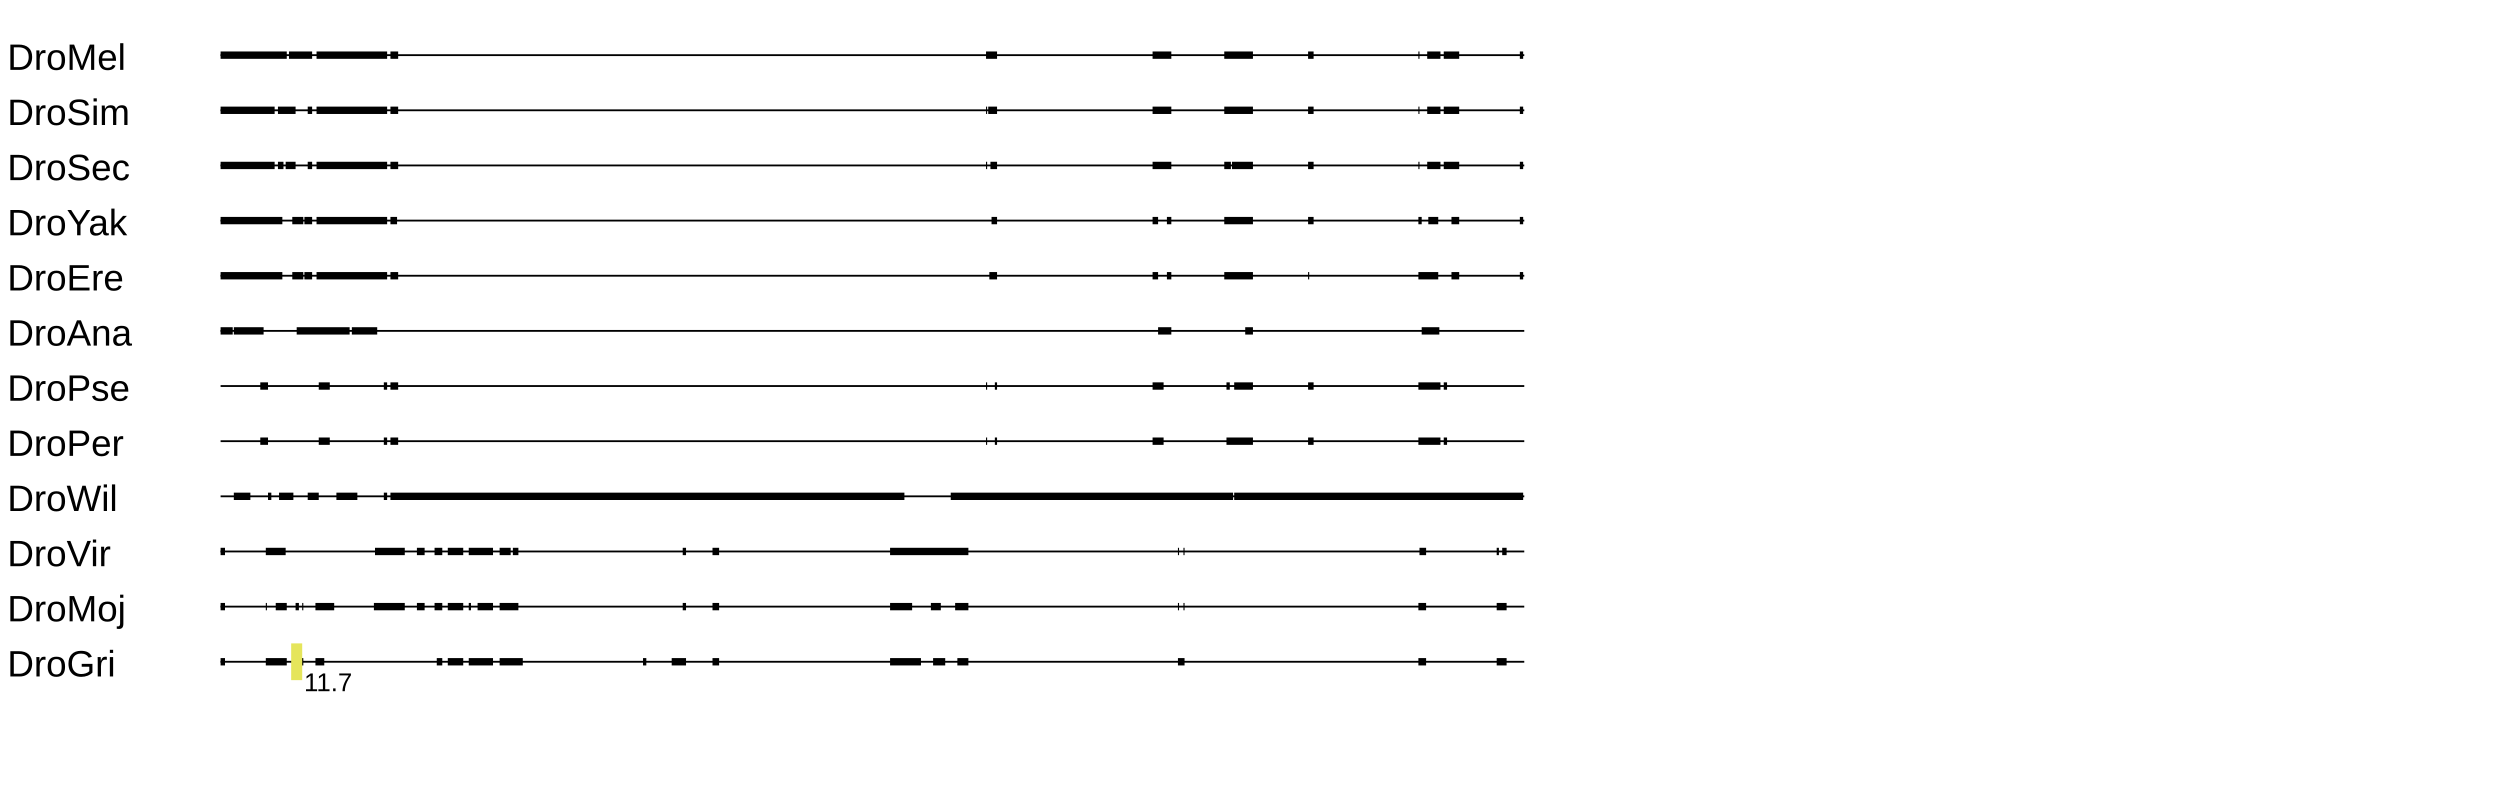
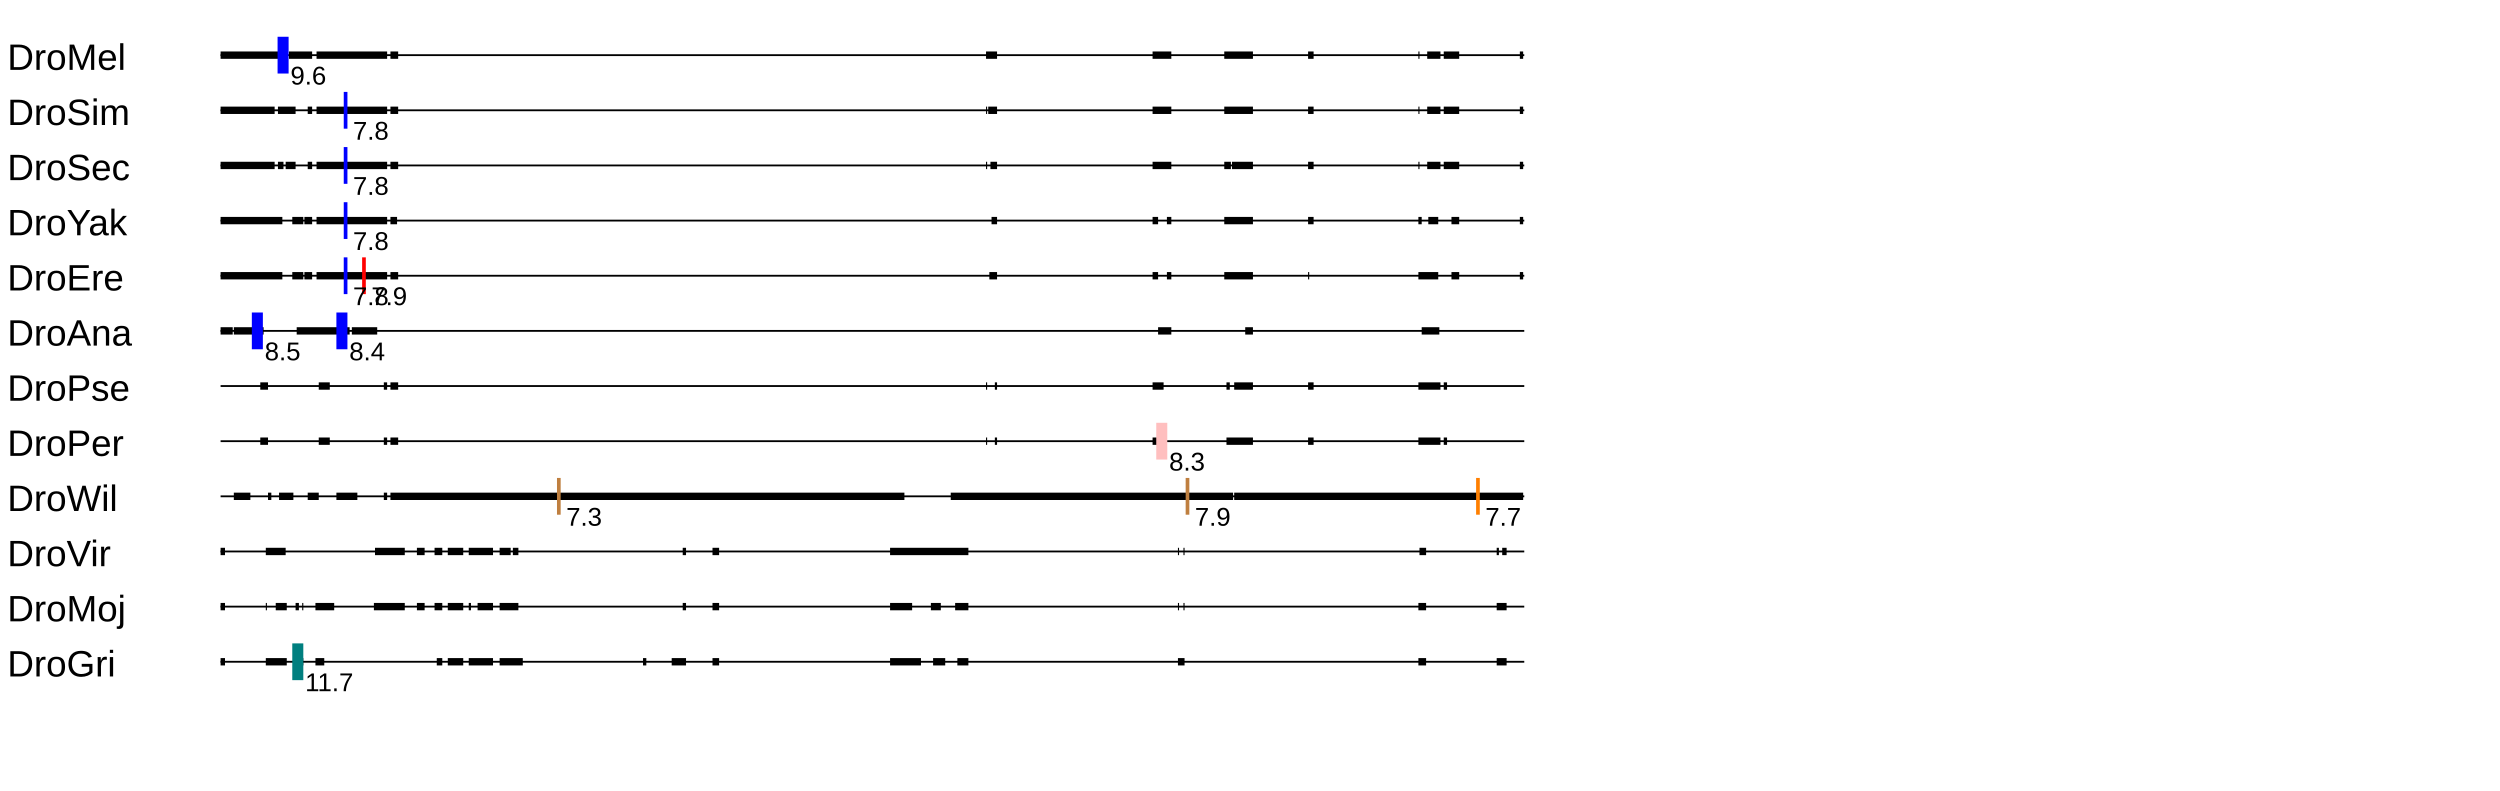
<svg xmlns="http://www.w3.org/2000/svg" width="100%" viewBox="0 0 816 258" version="1.1">
  <style type="text/css">
      

text {
   color:#222;
   background:#fff;
   font-family:"Helvetica Neue", Arial, Helvetica, sans-serif;
}
.sequence {
   stroke: black;
   stroke-width: 0.2em;
}

.gap {
   stroke: black;
   stroke-width: 0.05em;
}
.mot1 {
-    stroke:  #E57272;
+    stroke:  #FF0000;
}
.mot2 {
-    stroke: #99995B;
+    stroke: #0000FF;
}
.mot3 {
-    stroke: #E5E55B;
+    stroke: #007F7F;
}
.mot4 {
-    stroke: #5B6B99;
+    stroke: #FFBFBF;
}
.mot5 {
-    stroke: #5B7EE5;
+    stroke: #BF7F3F;
+ }
+ .mot6 {
+    stroke: #FF00FF;
+ }
+ .mot7 {
+    stroke: #3F3F3F;
+ }
+ .mot8 {
+    stroke: #7F007F;
+ }
+ .mot9 {
+    stroke: #FF7F00;
+ }
+ .mot10 {
+    stroke: #7F7F00;
}
.conserved {
   stroke-width: 0.3em;
}
.notconserved {
   stroke-width: 0.1em;
}
.score {
   font-size: 0.7em;
}

      
    </style>
  <g font-size="12">
    <text class="species" x="0.2em" y="1.9em">DroMel</text>
    <line class="gap" x1="6em" y1="1.5em" x2="41.46em" y2="1.5em" />
    <line class="sequence" x1="6em" y1="1.5em" x2="7.8em" y2="1.5em" />
    <line class="sequence" x1="7.86em" y1="1.5em" x2="8.49em" y2="1.5em" />
    <line class="sequence" x1="8.61em" y1="1.5em" x2="10.53em" y2="1.5em" />
    <line class="sequence" x1="10.62em" y1="1.5em" x2="10.83em" y2="1.5em" />
    <line class="sequence" x1="26.82em" y1="1.5em" x2="27.12em" y2="1.5em" />
    <line class="sequence" x1="31.35em" y1="1.5em" x2="31.86em" y2="1.5em" />
    <line class="sequence" x1="33.3em" y1="1.5em" x2="34.08em" y2="1.5em" />
    <line class="sequence" x1="35.58em" y1="1.5em" x2="35.73em" y2="1.5em" />
    <line class="sequence" x1="38.58em" y1="1.5em" x2="38.61em" y2="1.5em" />
    <line class="sequence" x1="38.82em" y1="1.5em" x2="39.18em" y2="1.5em" />
    <line class="sequence" x1="39.27em" y1="1.5em" x2="39.69em" y2="1.5em" />
    <line class="sequence" x1="41.34em" y1="1.5em" x2="41.43em" y2="1.5em" />
    <text class="species" x="0.2em" y="3.4em">DroSim</text>
    <line class="gap" x1="6em" y1="3em" x2="41.46em" y2="3em" />
    <line class="sequence" x1="6em" y1="3em" x2="7.47em" y2="3em" />
    <line class="sequence" x1="7.56em" y1="3em" x2="8.04em" y2="3em" />
    <line class="sequence" x1="8.37em" y1="3em" x2="8.49em" y2="3em" />
    <line class="sequence" x1="8.61em" y1="3em" x2="10.53em" y2="3em" />
    <line class="sequence" x1="10.62em" y1="3em" x2="10.83em" y2="3em" />
    <line class="sequence" x1="26.82em" y1="3em" x2="26.85em" y2="3em" />
    <line class="sequence" x1="26.88em" y1="3em" x2="27.12em" y2="3em" />
    <line class="sequence" x1="31.35em" y1="3em" x2="31.86em" y2="3em" />
    <line class="sequence" x1="33.3em" y1="3em" x2="34.08em" y2="3em" />
    <line class="sequence" x1="35.58em" y1="3em" x2="35.73em" y2="3em" />
    <line class="sequence" x1="38.58em" y1="3em" x2="38.61em" y2="3em" />
    <line class="sequence" x1="38.82em" y1="3em" x2="39.18em" y2="3em" />
    <line class="sequence" x1="39.27em" y1="3em" x2="39.69em" y2="3em" />
    <line class="sequence" x1="41.34em" y1="3em" x2="41.43em" y2="3em" />
    <text class="species" x="0.2em" y="4.9em">DroSec</text>
    <line class="gap" x1="6em" y1="4.5em" x2="41.46em" y2="4.5em" />
    <line class="sequence" x1="6em" y1="4.5em" x2="7.47em" y2="4.5em" />
    <line class="sequence" x1="7.56em" y1="4.5em" x2="7.71em" y2="4.5em" />
    <line class="sequence" x1="7.77em" y1="4.5em" x2="8.04em" y2="4.5em" />
    <line class="sequence" x1="8.37em" y1="4.5em" x2="8.49em" y2="4.5em" />
    <line class="sequence" x1="8.61em" y1="4.5em" x2="10.53em" y2="4.5em" />
    <line class="sequence" x1="10.62em" y1="4.5em" x2="10.83em" y2="4.5em" />
    <line class="sequence" x1="26.82em" y1="4.5em" x2="26.85em" y2="4.5em" />
    <line class="sequence" x1="26.94em" y1="4.5em" x2="27.12em" y2="4.5em" />
    <line class="sequence" x1="31.35em" y1="4.5em" x2="31.86em" y2="4.5em" />
    <line class="sequence" x1="33.3em" y1="4.5em" x2="33.48em" y2="4.5em" />
    <line class="sequence" x1="33.51em" y1="4.5em" x2="34.08em" y2="4.5em" />
    <line class="sequence" x1="35.58em" y1="4.5em" x2="35.73em" y2="4.5em" />
    <line class="sequence" x1="38.58em" y1="4.5em" x2="38.61em" y2="4.5em" />
    <line class="sequence" x1="38.82em" y1="4.5em" x2="39.18em" y2="4.5em" />
    <line class="sequence" x1="39.27em" y1="4.5em" x2="39.69em" y2="4.5em" />
    <line class="sequence" x1="41.34em" y1="4.5em" x2="41.43em" y2="4.5em" />
    <text class="species" x="0.2em" y="6.4em">DroYak</text>
    <line class="gap" x1="6em" y1="6em" x2="41.46em" y2="6em" />
    <line class="sequence" x1="6em" y1="6em" x2="7.68em" y2="6em" />
    <line class="sequence" x1="7.95em" y1="6em" x2="8.25em" y2="6em" />
    <line class="sequence" x1="8.28em" y1="6em" x2="8.49em" y2="6em" />
    <line class="sequence" x1="8.61em" y1="6em" x2="10.53em" y2="6em" />
    <line class="sequence" x1="10.62em" y1="6em" x2="10.8em" y2="6em" />
    <line class="sequence" x1="26.97em" y1="6em" x2="27.12em" y2="6em" />
    <line class="sequence" x1="31.35em" y1="6em" x2="31.5em" y2="6em" />
    <line class="sequence" x1="31.74em" y1="6em" x2="31.86em" y2="6em" />
    <line class="sequence" x1="33.3em" y1="6em" x2="34.08em" y2="6em" />
    <line class="sequence" x1="35.58em" y1="6em" x2="35.73em" y2="6em" />
    <line class="sequence" x1="38.58em" y1="6em" x2="38.67em" y2="6em" />
    <line class="sequence" x1="38.85em" y1="6em" x2="39.12em" y2="6em" />
    <line class="sequence" x1="39.48em" y1="6em" x2="39.69em" y2="6em" />
    <line class="sequence" x1="41.34em" y1="6em" x2="41.43em" y2="6em" />
    <text class="species" x="0.2em" y="7.9em">DroEre</text>
    <line class="gap" x1="6em" y1="7.5em" x2="41.46em" y2="7.5em" />
    <line class="sequence" x1="6em" y1="7.5em" x2="7.68em" y2="7.5em" />
    <line class="sequence" x1="7.95em" y1="7.5em" x2="8.25em" y2="7.5em" />
    <line class="sequence" x1="8.28em" y1="7.5em" x2="8.49em" y2="7.5em" />
    <line class="sequence" x1="8.61em" y1="7.5em" x2="10.53em" y2="7.5em" />
    <line class="sequence" x1="10.62em" y1="7.5em" x2="10.83em" y2="7.5em" />
    <line class="sequence" x1="26.91em" y1="7.5em" x2="27.12em" y2="7.5em" />
    <line class="sequence" x1="31.35em" y1="7.5em" x2="31.5em" y2="7.5em" />
    <line class="sequence" x1="31.74em" y1="7.5em" x2="31.86em" y2="7.5em" />
    <line class="sequence" x1="33.3em" y1="7.5em" x2="34.08em" y2="7.5em" />
    <line class="sequence" x1="35.58em" y1="7.5em" x2="35.61em" y2="7.5em" />
    <line class="sequence" x1="38.58em" y1="7.5em" x2="39.12em" y2="7.5em" />
    <line class="sequence" x1="39.48em" y1="7.5em" x2="39.69em" y2="7.5em" />
    <line class="sequence" x1="41.34em" y1="7.5em" x2="41.43em" y2="7.5em" />
    <text class="species" x="0.2em" y="9.4em">DroAna</text>
    <line class="gap" x1="6em" y1="9em" x2="41.46em" y2="9em" />
    <line class="sequence" x1="6em" y1="9em" x2="6.33em" y2="9em" />
    <line class="sequence" x1="6.36em" y1="9em" x2="7.17em" y2="9em" />
    <line class="sequence" x1="8.07em" y1="9em" x2="9.51em" y2="9em" />
    <line class="sequence" x1="9.57em" y1="9em" x2="10.26em" y2="9em" />
    <line class="sequence" x1="31.5em" y1="9em" x2="31.86em" y2="9em" />
    <line class="sequence" x1="33.87em" y1="9em" x2="34.08em" y2="9em" />
    <line class="sequence" x1="38.67em" y1="9em" x2="39.15em" y2="9em" />
    <text class="species" x="0.2em" y="10.9em">DroPse</text>
    <line class="gap" x1="6em" y1="10.5em" x2="41.46em" y2="10.5em" />
    <line class="sequence" x1="7.08em" y1="10.5em" x2="7.29em" y2="10.5em" />
    <line class="sequence" x1="8.67em" y1="10.5em" x2="8.97em" y2="10.5em" />
    <line class="sequence" x1="10.44em" y1="10.5em" x2="10.53em" y2="10.5em" />
    <line class="sequence" x1="10.62em" y1="10.5em" x2="10.83em" y2="10.5em" />
    <line class="sequence" x1="26.82em" y1="10.5em" x2="26.85em" y2="10.5em" />
    <line class="sequence" x1="27.06em" y1="10.5em" x2="27.12em" y2="10.5em" />
    <line class="sequence" x1="31.35em" y1="10.5em" x2="31.65em" y2="10.5em" />
    <line class="sequence" x1="33.36em" y1="10.5em" x2="33.45em" y2="10.5em" />
    <line class="sequence" x1="33.57em" y1="10.5em" x2="34.08em" y2="10.5em" />
    <line class="sequence" x1="35.58em" y1="10.5em" x2="35.73em" y2="10.5em" />
    <line class="sequence" x1="38.58em" y1="10.5em" x2="39.18em" y2="10.5em" />
    <line class="sequence" x1="39.27em" y1="10.5em" x2="39.36em" y2="10.5em" />
    <text class="species" x="0.2em" y="12.4em">DroPer</text>
    <line class="gap" x1="6em" y1="12em" x2="41.46em" y2="12em" />
    <line class="sequence" x1="7.08em" y1="12em" x2="7.29em" y2="12em" />
    <line class="sequence" x1="8.67em" y1="12em" x2="8.97em" y2="12em" />
    <line class="sequence" x1="10.44em" y1="12em" x2="10.53em" y2="12em" />
    <line class="sequence" x1="10.62em" y1="12em" x2="10.83em" y2="12em" />
    <line class="sequence" x1="26.82em" y1="12em" x2="26.85em" y2="12em" />
    <line class="sequence" x1="27.06em" y1="12em" x2="27.12em" y2="12em" />
    <line class="sequence" x1="31.35em" y1="12em" x2="31.65em" y2="12em" />
    <line class="sequence" x1="33.36em" y1="12em" x2="34.08em" y2="12em" />
    <line class="sequence" x1="35.58em" y1="12em" x2="35.73em" y2="12em" />
    <line class="sequence" x1="38.58em" y1="12em" x2="39.18em" y2="12em" />
    <line class="sequence" x1="39.27em" y1="12em" x2="39.36em" y2="12em" />
    <text class="species" x="0.2em" y="13.9em">DroWil</text>
    <line class="gap" x1="6em" y1="13.5em" x2="41.46em" y2="13.5em" />
    <line class="sequence" x1="6.36em" y1="13.5em" x2="6.81em" y2="13.5em" />
    <line class="sequence" x1="7.29em" y1="13.5em" x2="7.38em" y2="13.5em" />
    <line class="sequence" x1="7.59em" y1="13.5em" x2="7.98em" y2="13.5em" />
    <line class="sequence" x1="8.37em" y1="13.5em" x2="8.67em" y2="13.5em" />
    <line class="sequence" x1="9.15em" y1="13.5em" x2="9.72em" y2="13.5em" />
    <line class="sequence" x1="10.44em" y1="13.5em" x2="10.53em" y2="13.5em" />
    <line class="sequence" x1="10.62em" y1="13.5em" x2="24.6em" y2="13.5em" />
    <line class="sequence" x1="25.86em" y1="13.5em" x2="33.54em" y2="13.5em" />
    <line class="sequence" x1="33.57em" y1="13.5em" x2="41.43em" y2="13.5em" />
    <text class="species" x="0.2em" y="15.4em">DroVir</text>
    <line class="gap" x1="6em" y1="15em" x2="41.46em" y2="15em" />
    <line class="sequence" x1="6em" y1="15em" x2="6.12em" y2="15em" />
    <line class="sequence" x1="7.23em" y1="15em" x2="7.77em" y2="15em" />
    <line class="sequence" x1="10.2em" y1="15em" x2="11.01em" y2="15em" />
    <line class="sequence" x1="11.34em" y1="15em" x2="11.55em" y2="15em" />
    <line class="sequence" x1="11.82em" y1="15em" x2="12.03em" y2="15em" />
    <line class="sequence" x1="12.18em" y1="15em" x2="12.6em" y2="15em" />
    <line class="sequence" x1="12.75em" y1="15em" x2="13.41em" y2="15em" />
    <line class="sequence" x1="13.59em" y1="15em" x2="13.89em" y2="15em" />
    <line class="sequence" x1="13.95em" y1="15em" x2="14.1em" y2="15em" />
    <line class="sequence" x1="18.57em" y1="15em" x2="18.66em" y2="15em" />
    <line class="sequence" x1="19.38em" y1="15em" x2="19.56em" y2="15em" />
    <line class="sequence" x1="24.21em" y1="15em" x2="26.34em" y2="15em" />
    <line class="sequence" x1="32.04em" y1="15em" x2="32.07em" y2="15em" />
    <line class="sequence" x1="32.19em" y1="15em" x2="32.22em" y2="15em" />
    <line class="sequence" x1="38.61em" y1="15em" x2="38.79em" y2="15em" />
    <line class="sequence" x1="40.71em" y1="15em" x2="40.77em" y2="15em" />
    <line class="sequence" x1="40.86em" y1="15em" x2="40.98em" y2="15em" />
    <text class="species" x="0.2em" y="16.9em">DroMoj</text>
    <line class="gap" x1="6em" y1="16.5em" x2="41.46em" y2="16.5em" />
    <line class="sequence" x1="6em" y1="16.5em" x2="6.12em" y2="16.5em" />
    <line class="sequence" x1="7.23em" y1="16.5em" x2="7.26em" y2="16.5em" />
    <line class="sequence" x1="7.5em" y1="16.5em" x2="7.8em" y2="16.5em" />
    <line class="sequence" x1="8.04em" y1="16.5em" x2="8.13em" y2="16.5em" />
    <line class="sequence" x1="8.22em" y1="16.5em" x2="8.25em" y2="16.5em" />
    <line class="sequence" x1="8.58em" y1="16.5em" x2="9.09em" y2="16.5em" />
    <line class="sequence" x1="10.17em" y1="16.5em" x2="11.01em" y2="16.5em" />
    <line class="sequence" x1="11.34em" y1="16.5em" x2="11.55em" y2="16.5em" />
    <line class="sequence" x1="11.82em" y1="16.5em" x2="12.03em" y2="16.5em" />
    <line class="sequence" x1="12.18em" y1="16.5em" x2="12.6em" y2="16.5em" />
    <line class="sequence" x1="12.75em" y1="16.5em" x2="12.81em" y2="16.5em" />
    <line class="sequence" x1="12.99em" y1="16.5em" x2="13.41em" y2="16.5em" />
    <line class="sequence" x1="13.59em" y1="16.5em" x2="14.1em" y2="16.5em" />
    <line class="sequence" x1="18.57em" y1="16.5em" x2="18.66em" y2="16.5em" />
    <line class="sequence" x1="19.38em" y1="16.5em" x2="19.56em" y2="16.5em" />
    <line class="sequence" x1="24.21em" y1="16.5em" x2="24.81em" y2="16.5em" />
    <line class="sequence" x1="25.32em" y1="16.5em" x2="25.59em" y2="16.5em" />
    <line class="sequence" x1="25.98em" y1="16.5em" x2="26.34em" y2="16.5em" />
    <line class="sequence" x1="32.04em" y1="16.5em" x2="32.07em" y2="16.5em" />
    <line class="sequence" x1="32.19em" y1="16.5em" x2="32.22em" y2="16.5em" />
    <line class="sequence" x1="38.58em" y1="16.5em" x2="38.79em" y2="16.5em" />
    <line class="sequence" x1="40.71em" y1="16.5em" x2="40.98em" y2="16.5em" />
    <text class="species" x="0.2em" y="18.4em">DroGri</text>
    <line class="gap" x1="6em" y1="18em" x2="41.46em" y2="18em" />
    <line class="sequence" x1="6em" y1="18em" x2="6.12em" y2="18em" />
    <line class="sequence" x1="7.23em" y1="18em" x2="7.8em" y2="18em" />
    <line class="sequence" x1="8.04em" y1="18em" x2="8.25em" y2="18em" />
    <line class="sequence" x1="8.58em" y1="18em" x2="8.82em" y2="18em" />
    <line class="sequence" x1="11.88em" y1="18em" x2="12.03em" y2="18em" />
    <line class="sequence" x1="12.18em" y1="18em" x2="12.6em" y2="18em" />
    <line class="sequence" x1="12.75em" y1="18em" x2="13.41em" y2="18em" />
    <line class="sequence" x1="13.59em" y1="18em" x2="14.22em" y2="18em" />
    <line class="sequence" x1="17.49em" y1="18em" x2="17.58em" y2="18em" />
    <line class="sequence" x1="18.27em" y1="18em" x2="18.66em" y2="18em" />
    <line class="sequence" x1="19.38em" y1="18em" x2="19.56em" y2="18em" />
    <line class="sequence" x1="24.21em" y1="18em" x2="25.05em" y2="18em" />
    <line class="sequence" x1="25.38em" y1="18em" x2="25.71em" y2="18em" />
    <line class="sequence" x1="26.04em" y1="18em" x2="26.34em" y2="18em" />
    <line class="sequence" x1="32.04em" y1="18em" x2="32.22em" y2="18em" />
    <line class="sequence" x1="38.58em" y1="18em" x2="38.79em" y2="18em" />
    <line class="sequence" x1="40.71em" y1="18em" x2="40.98em" y2="18em" />
-     <line class="conserved mot3" x1="8.07em" y1="17.5em" x2="8.07em" y2="18.5em" />
-     <text x="8.27em" y="18.8em">
+     <line class="notconserved mot1" x1="9.9em" y1="7em" x2="9.9em" y2="8em" />
+     <text x="10.1em" y="8.3em">
+       <tspan class="score">7.9</tspan>
+     </text>
+     <line class="conserved mot2" x1="7.7em" y1="1.0em" x2="7.7em" y2="2.0em" />
+     <text x="7.9em" y="2.3em">
+       <tspan class="score">9.6</tspan>
+     </text>
+     <line class="notconserved mot2" x1="9.4em" y1="2.5em" x2="9.4em" y2="3.5em" />
+     <text x="9.6em" y="3.8em">
+       <tspan class="score">7.8</tspan>
+     </text>
+     <line class="notconserved mot2" x1="9.4em" y1="4.0em" x2="9.4em" y2="5.0em" />
+     <text x="9.6em" y="5.3em">
+       <tspan class="score">7.8</tspan>
+     </text>
+     <line class="notconserved mot2" x1="9.4em" y1="5.5em" x2="9.4em" y2="6.5em" />
+     <text x="9.6em" y="6.8em">
+       <tspan class="score">7.8</tspan>
+     </text>
+     <line class="notconserved mot2" x1="9.4em" y1="7.0em" x2="9.4em" y2="8.0em" />
+     <text x="9.6em" y="8.3em">
+       <tspan class="score">7.8</tspan>
+     </text>
+     <line class="conserved mot2" x1="7.0em" y1="8.5em" x2="7.0em" y2="9.5em" />
+     <text x="7.2em" y="9.8em">
+       <tspan class="score">8.5</tspan>
+     </text>
+     <line class="conserved mot2" x1="9.3em" y1="8.5em" x2="9.3em" y2="9.5em" />
+     <text x="9.5em" y="9.8em">
+       <tspan class="score">8.4</tspan>
+     </text>
+     <line class="conserved mot3" x1="8.1em" y1="17.5em" x2="8.1em" y2="18.5em" />
+     <text x="8.3em" y="18.8em">
      <tspan class="score">11.7</tspan>
+     </text>
+     <line class="conserved mot4" x1="31.6em" y1="11.5em" x2="31.6em" y2="12.5em" />
+     <text x="31.8em" y="12.8em">
+       <tspan class="score">8.3</tspan>
+     </text>
+     <line class="notconserved mot5" x1="15.2em" y1="13.0em" x2="15.2em" y2="14.0em" />
+     <text x="15.4em" y="14.3em">
+       <tspan class="score">7.3</tspan>
+     </text>
+     <line class="notconserved mot5" x1="32.3em" y1="13.0em" x2="32.3em" y2="14.0em" />
+     <text x="32.5em" y="14.3em">
+       <tspan class="score">7.9</tspan>
+     </text>
+     <line class="notconserved mot9" x1="40.2em" y1="13.0em" x2="40.2em" y2="14.0em" />
+     <text x="40.4em" y="14.3em">
+       <tspan class="score">7.7</tspan>
    </text>
  </g>
</svg>
